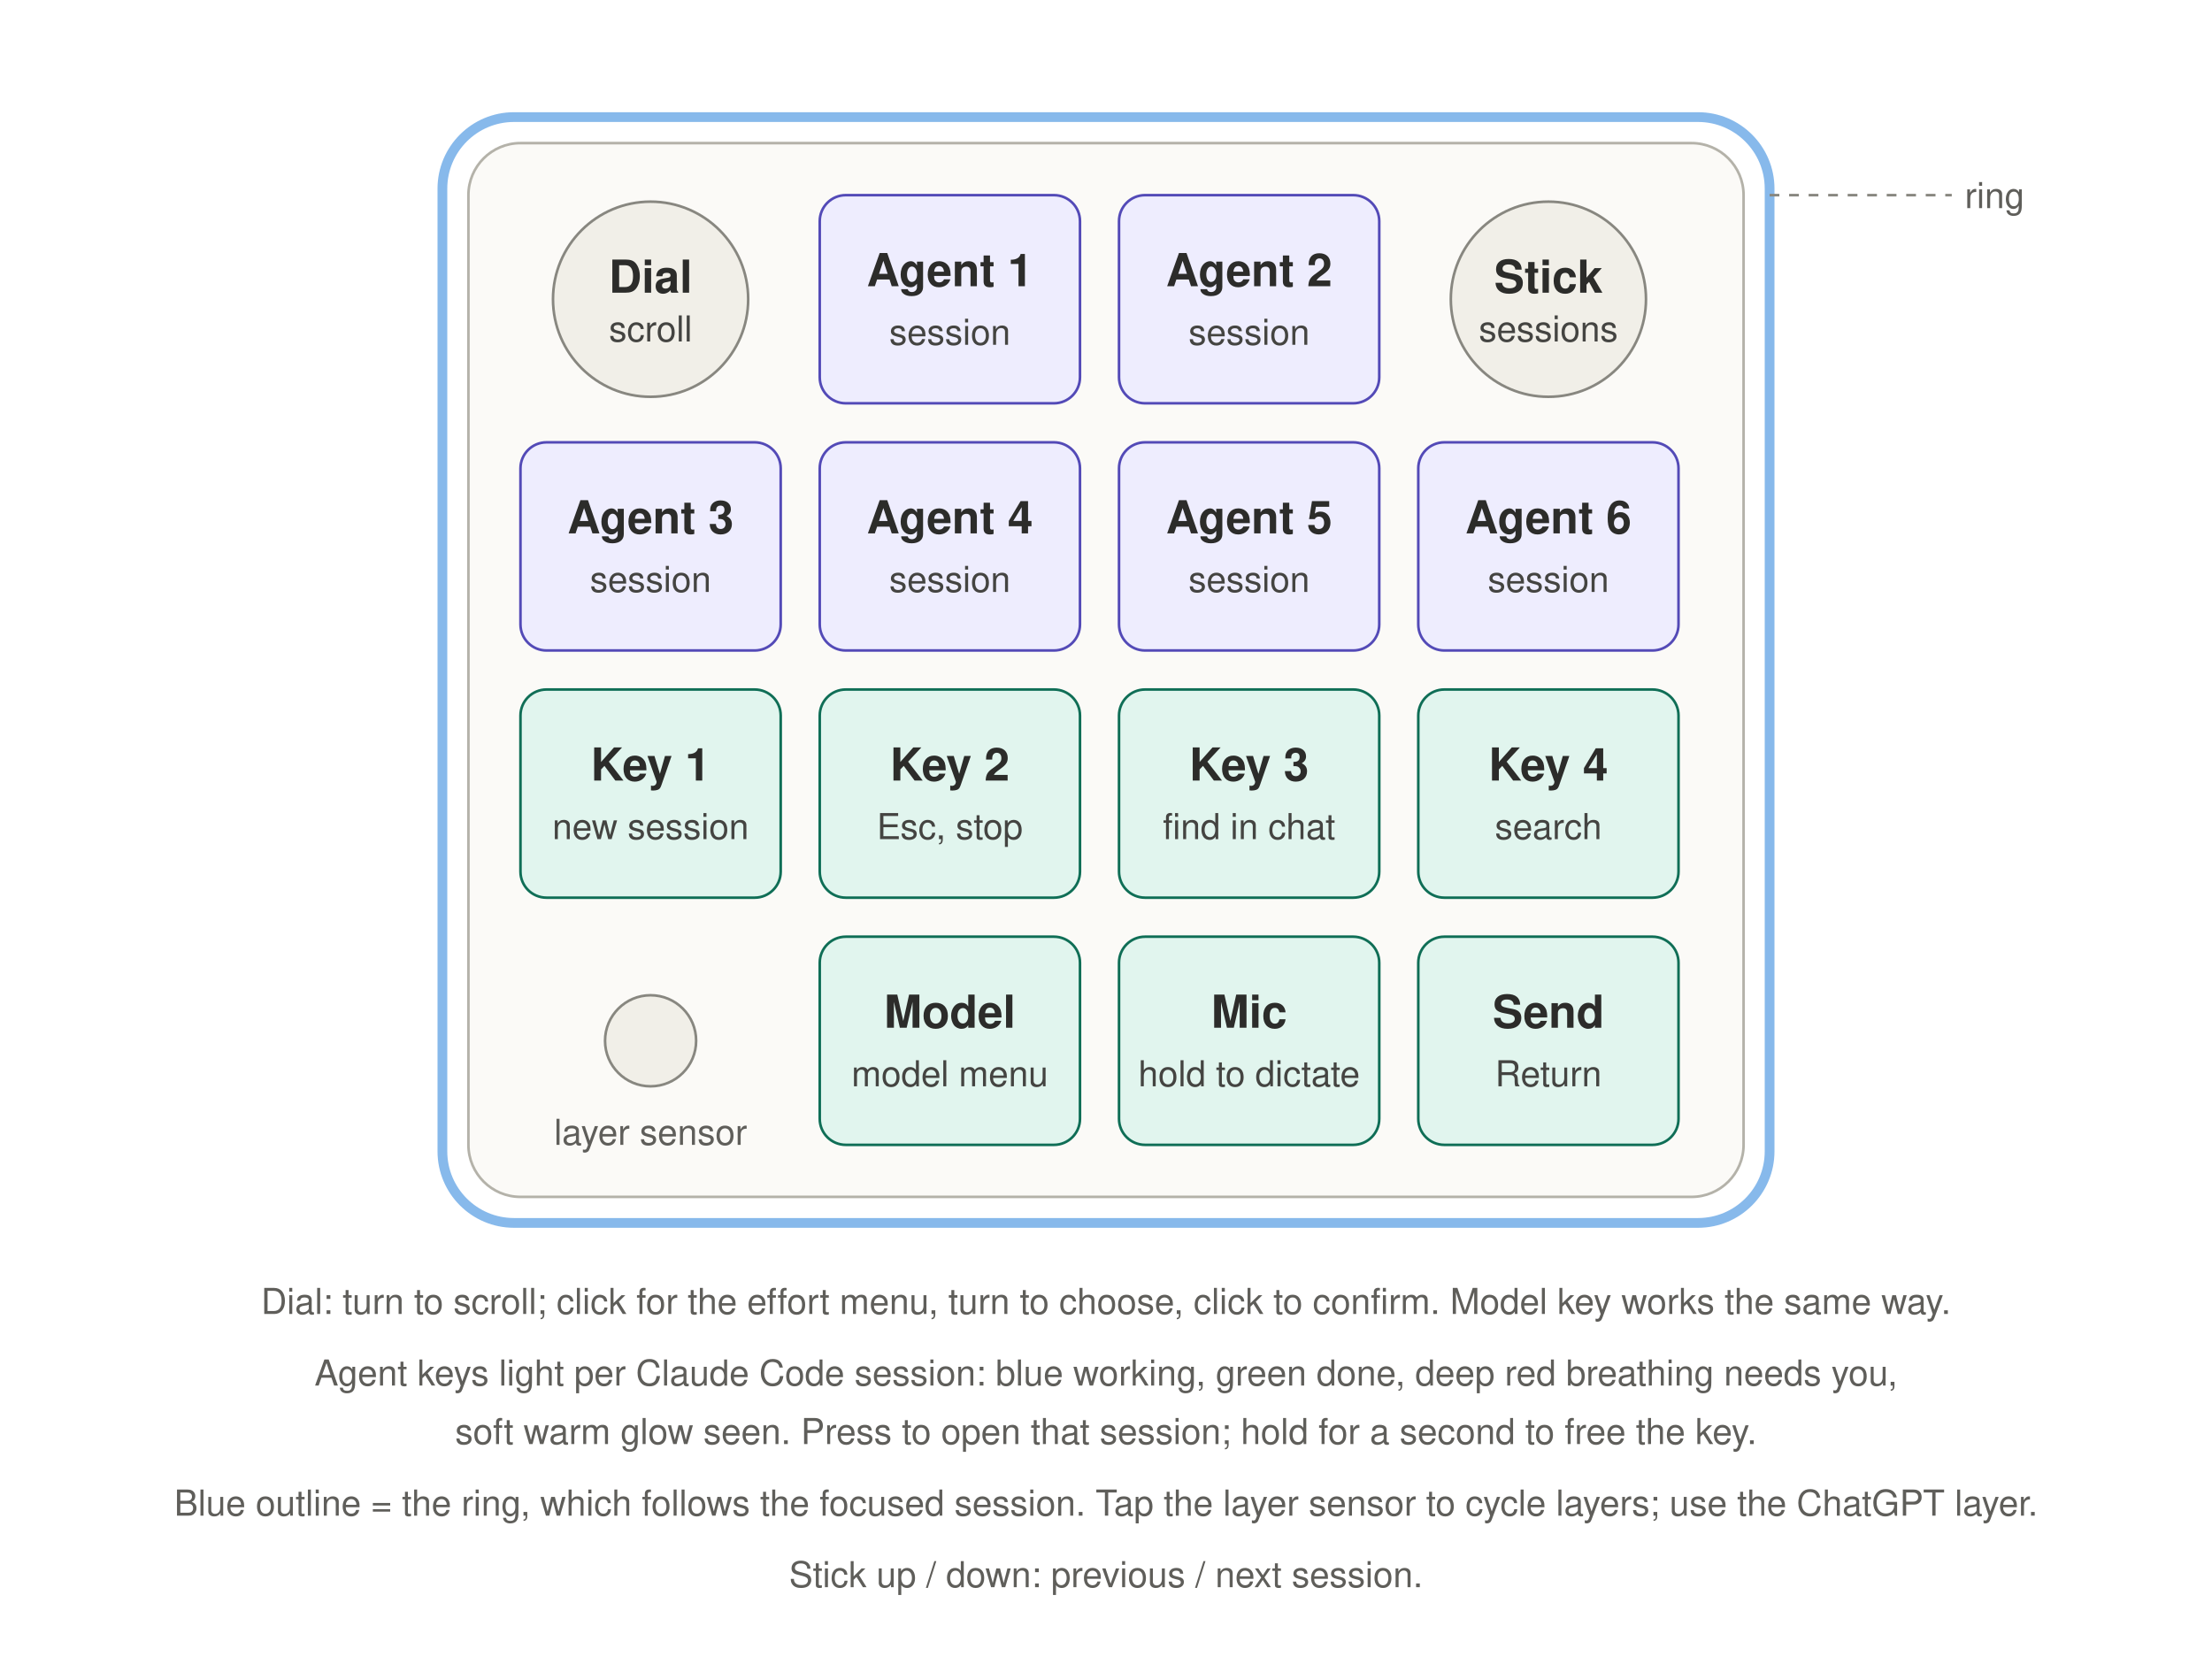
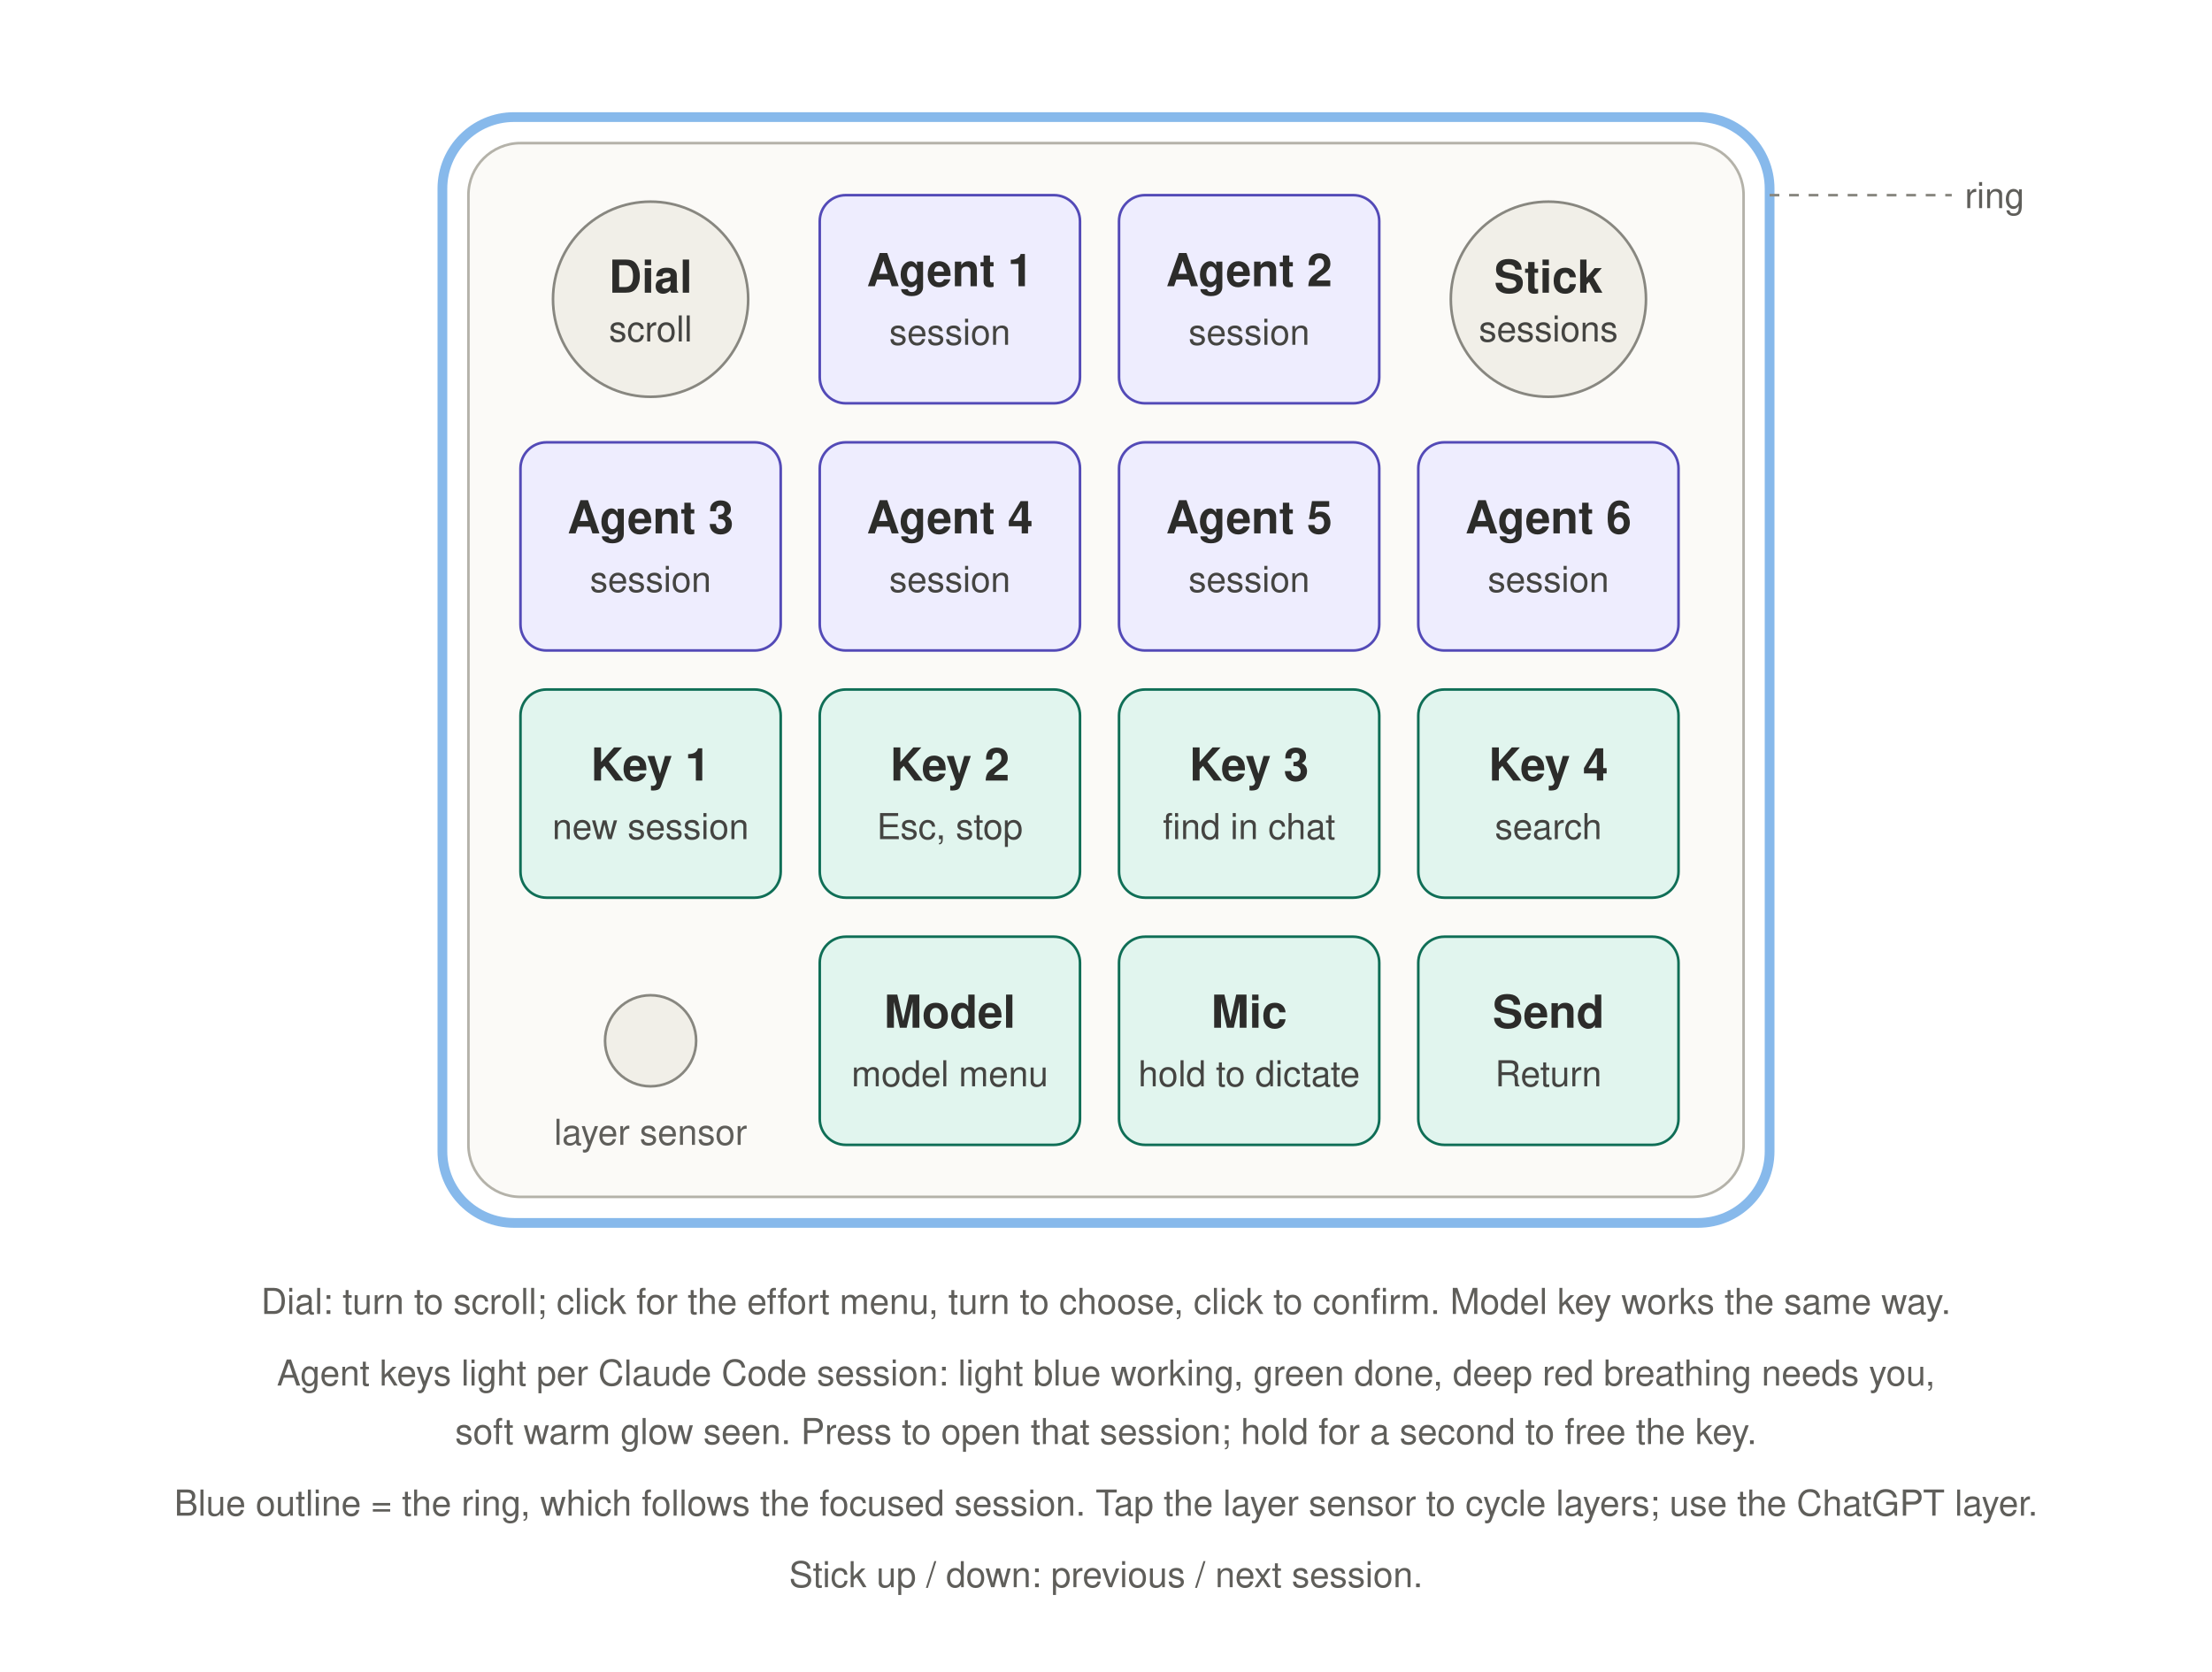
<svg xmlns="http://www.w3.org/2000/svg" width="680" height="514" viewBox="0 0 680 514" font-family="-apple-system, Helvetica, Arial, sans-serif" font-size="12">
  <style>
    .k { fill: #f1efe8; stroke: #888780; stroke-width: 0.8; }
    .agent { fill: #eeedfe; stroke: #534ab7; }
    .cmd { fill: #e1f5ee; stroke: #0f6e56; }
    .t { font-size: 14px; font-weight: 600; fill: #2c2c2a; }
    .s { font-size: 11px; fill: #444441; }
    .n { font-size: 11px; fill: #5f5e5a; }
  </style>
  <rect x="136" y="36" width="408" height="340" rx="22" fill="none" stroke="#378add" stroke-width="3" opacity="0.6" />
  <rect x="144" y="44" width="392" height="324" rx="16" fill="#fbfaf7" stroke="#b4b2a9" stroke-width="0.8" />
  <circle class="k" cx="200" cy="92" r="30" />
  <text class="t" x="200" y="90" text-anchor="middle">Dial</text>
  <text class="s" x="200" y="105" text-anchor="middle">scroll</text>
  <rect class="k agent" x="252" y="60" width="80" height="64" rx="8" />
  <text class="t" x="292" y="88" text-anchor="middle">Agent 1</text>
  <text class="s" x="292" y="106" text-anchor="middle">session</text>
  <rect class="k agent" x="344" y="60" width="80" height="64" rx="8" />
  <text class="t" x="384" y="88" text-anchor="middle">Agent 2</text>
  <text class="s" x="384" y="106" text-anchor="middle">session</text>
  <circle class="k" cx="476" cy="92" r="30" />
  <text class="t" x="476" y="90" text-anchor="middle">Stick</text>
  <text class="s" x="476" y="105" text-anchor="middle">sessions</text>
  <rect class="k agent" x="160" y="136" width="80" height="64" rx="8" />
  <text class="t" x="200" y="164" text-anchor="middle">Agent 3</text>
  <text class="s" x="200" y="182" text-anchor="middle">session</text>
  <rect class="k agent" x="252" y="136" width="80" height="64" rx="8" />
  <text class="t" x="292" y="164" text-anchor="middle">Agent 4</text>
  <text class="s" x="292" y="182" text-anchor="middle">session</text>
  <rect class="k agent" x="344" y="136" width="80" height="64" rx="8" />
  <text class="t" x="384" y="164" text-anchor="middle">Agent 5</text>
  <text class="s" x="384" y="182" text-anchor="middle">session</text>
  <rect class="k agent" x="436" y="136" width="80" height="64" rx="8" />
  <text class="t" x="476" y="164" text-anchor="middle">Agent 6</text>
  <text class="s" x="476" y="182" text-anchor="middle">session</text>
  <rect class="k cmd" x="160" y="212" width="80" height="64" rx="8" />
  <text class="t" x="200" y="240" text-anchor="middle">Key 1</text>
  <text class="s" x="200" y="258" text-anchor="middle">new session</text>
  <rect class="k cmd" x="252" y="212" width="80" height="64" rx="8" />
  <text class="t" x="292" y="240" text-anchor="middle">Key 2</text>
  <text class="s" x="292" y="258" text-anchor="middle">Esc, stop</text>
  <rect class="k cmd" x="344" y="212" width="80" height="64" rx="8" />
  <text class="t" x="384" y="240" text-anchor="middle">Key 3</text>
  <text class="s" x="384" y="258" text-anchor="middle">find in chat</text>
  <rect class="k cmd" x="436" y="212" width="80" height="64" rx="8" />
  <text class="t" x="476" y="240" text-anchor="middle">Key 4</text>
  <text class="s" x="476" y="258" text-anchor="middle">search</text>
  <circle class="k" cx="200" cy="320" r="14" />
  <text class="n" x="200" y="352" text-anchor="middle">layer sensor</text>
  <rect class="k cmd" x="252" y="288" width="80" height="64" rx="8" />
  <text class="t" x="292" y="316" text-anchor="middle">Model</text>
  <text class="s" x="292" y="334" text-anchor="middle">model menu</text>
  <rect class="k cmd" x="344" y="288" width="80" height="64" rx="8" />
  <text class="t" x="384" y="316" text-anchor="middle">Mic</text>
  <text class="s" x="384" y="334" text-anchor="middle">hold to dictate</text>
  <rect class="k cmd" x="436" y="288" width="80" height="64" rx="8" />
  <text class="t" x="476" y="316" text-anchor="middle">Send</text>
  <text class="s" x="476" y="334" text-anchor="middle">Return</text>
  <line x1="544" y1="60" x2="600" y2="60" stroke="#888780" stroke-width="0.8" stroke-dasharray="3 3" />
  <text class="n" x="604" y="64">ring</text>
  <text class="n" x="340" y="404" text-anchor="middle">Dial: turn to scroll; click for the effort menu, turn to choose, click to confirm. Model key works the same way.</text>
-   <text class="n" x="340" y="426" text-anchor="middle">Agent keys light per Claude Code session: blue working, green done, deep red breathing needs you,</text>
+   <text class="n" x="340" y="426" text-anchor="middle">Agent keys light per Claude Code session: light blue working, green done, deep red breathing needs you,</text>
  <text class="n" x="340" y="444" text-anchor="middle">soft warm glow seen. Press to open that session; hold for a second to free the key.</text>
  <text class="n" x="340" y="466" text-anchor="middle">Blue outline = the ring, which follows the focused session. Tap the layer sensor to cycle layers; use the ChatGPT layer.</text>
  <text class="n" x="340" y="488" text-anchor="middle">Stick up / down: previous / next session.</text>
</svg>
